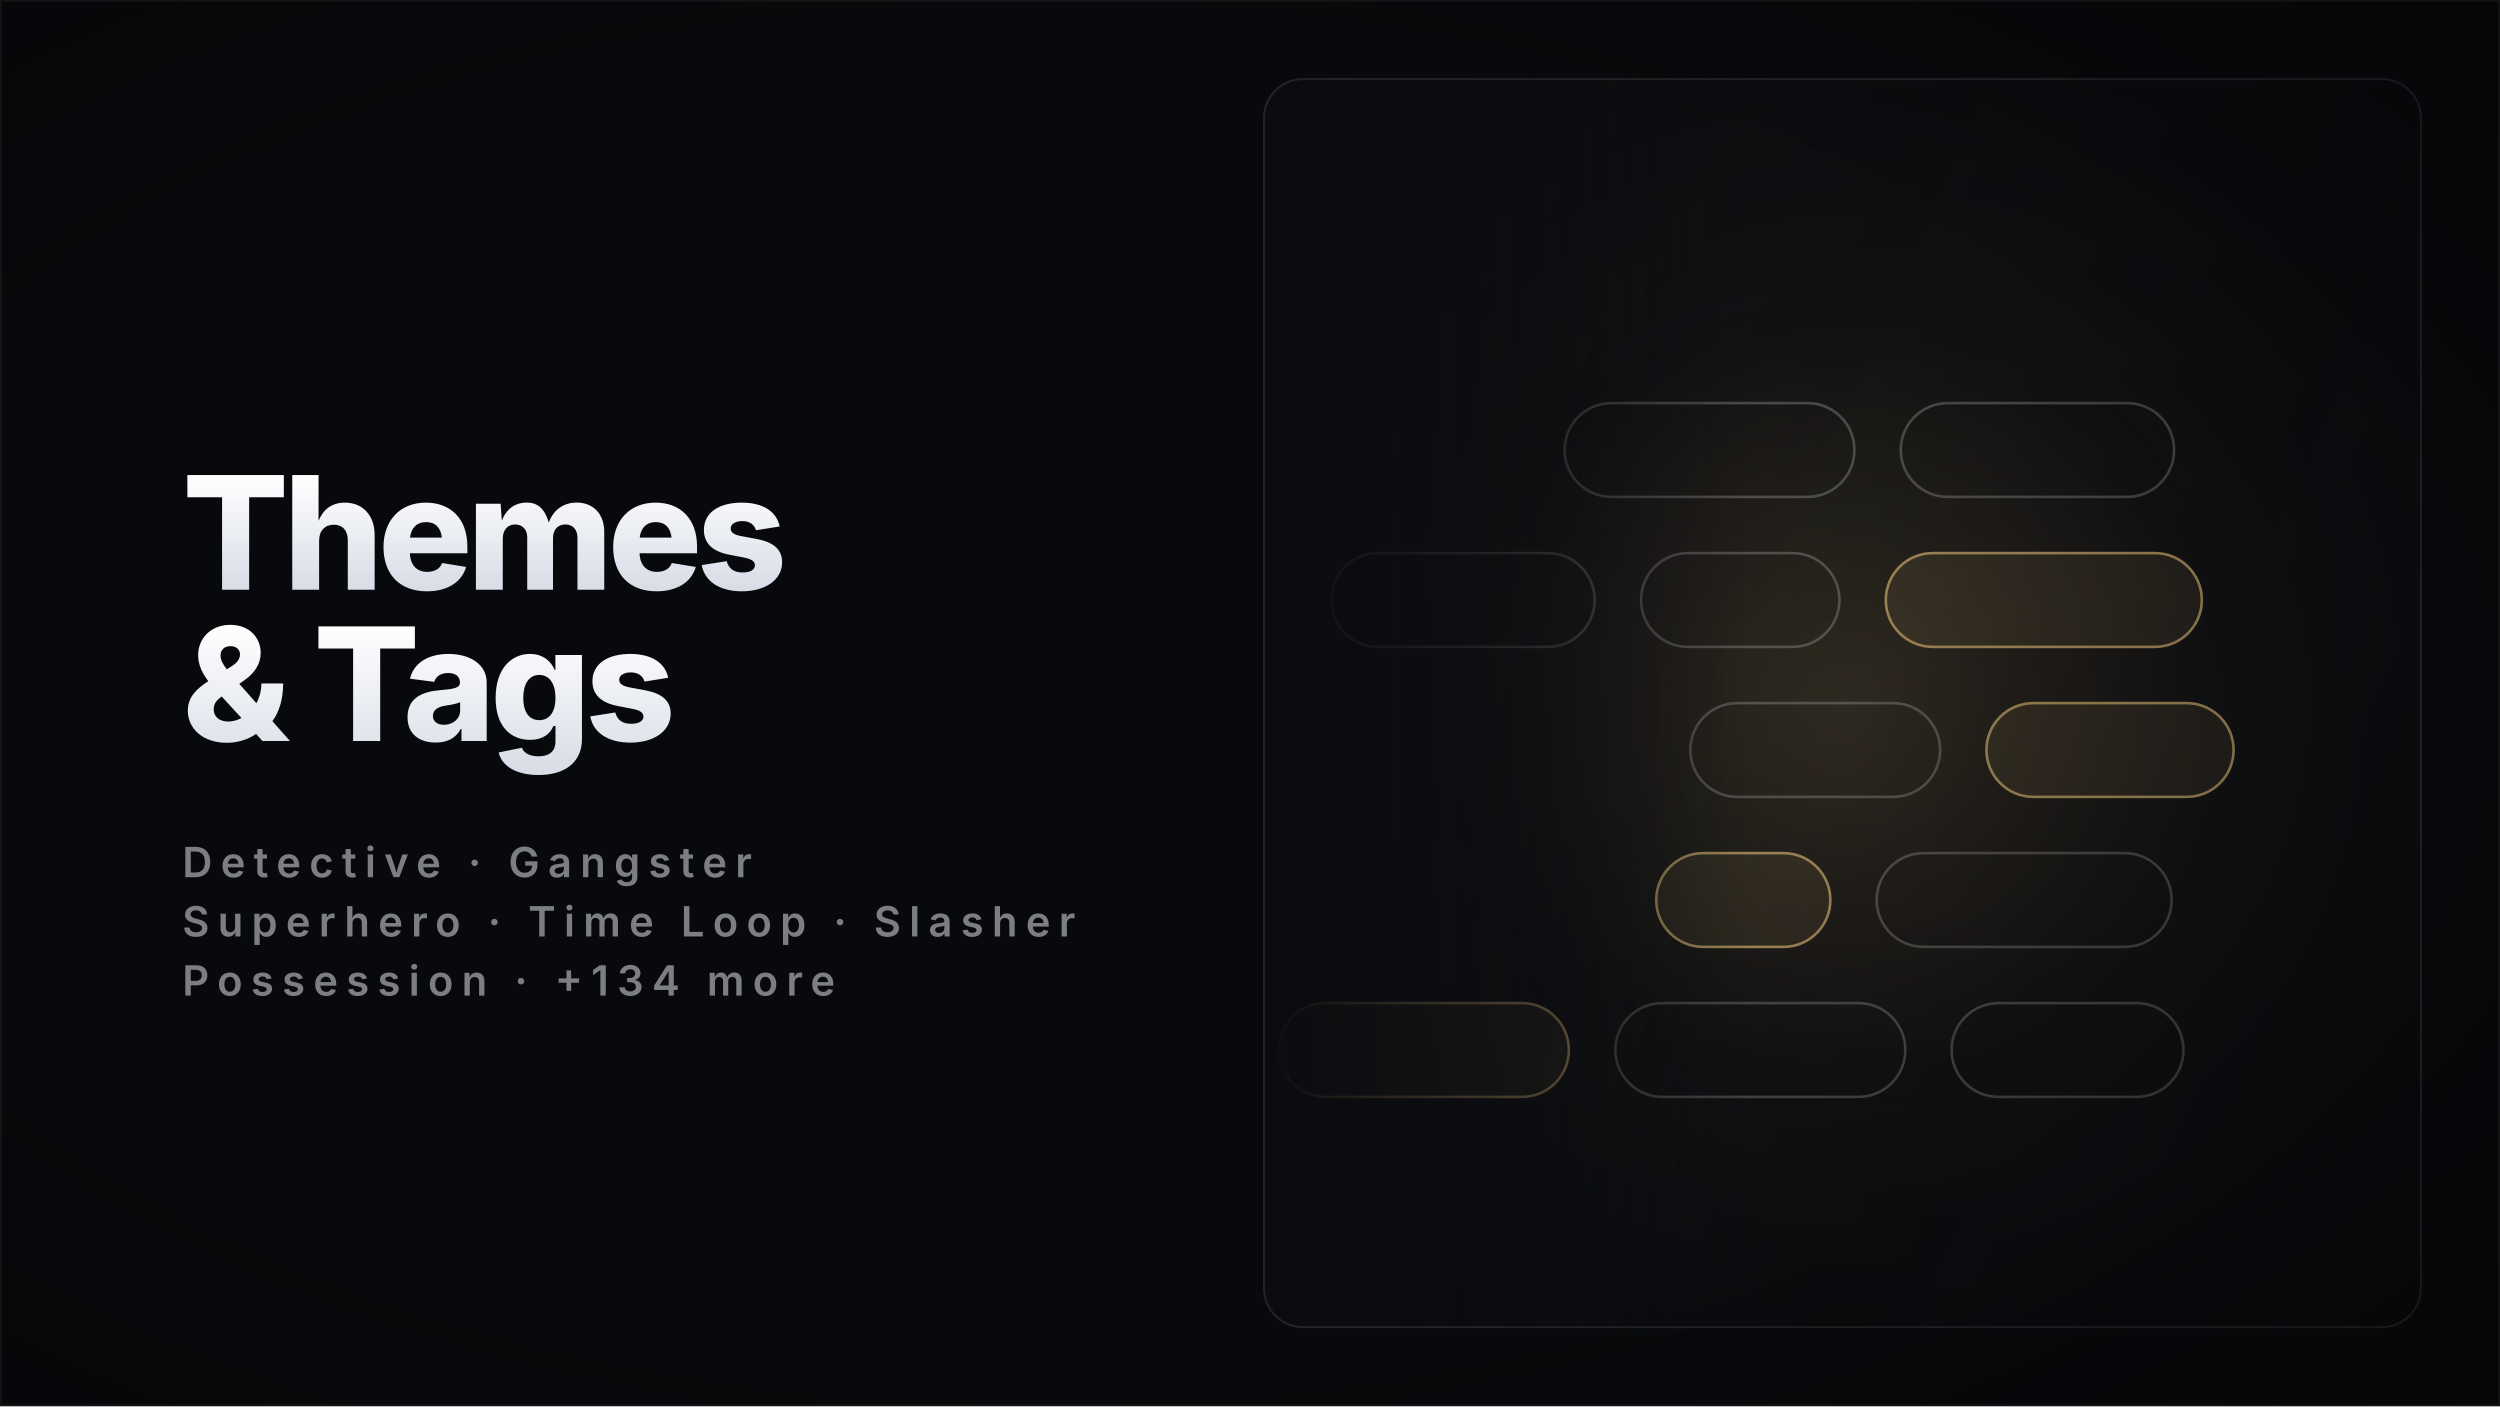
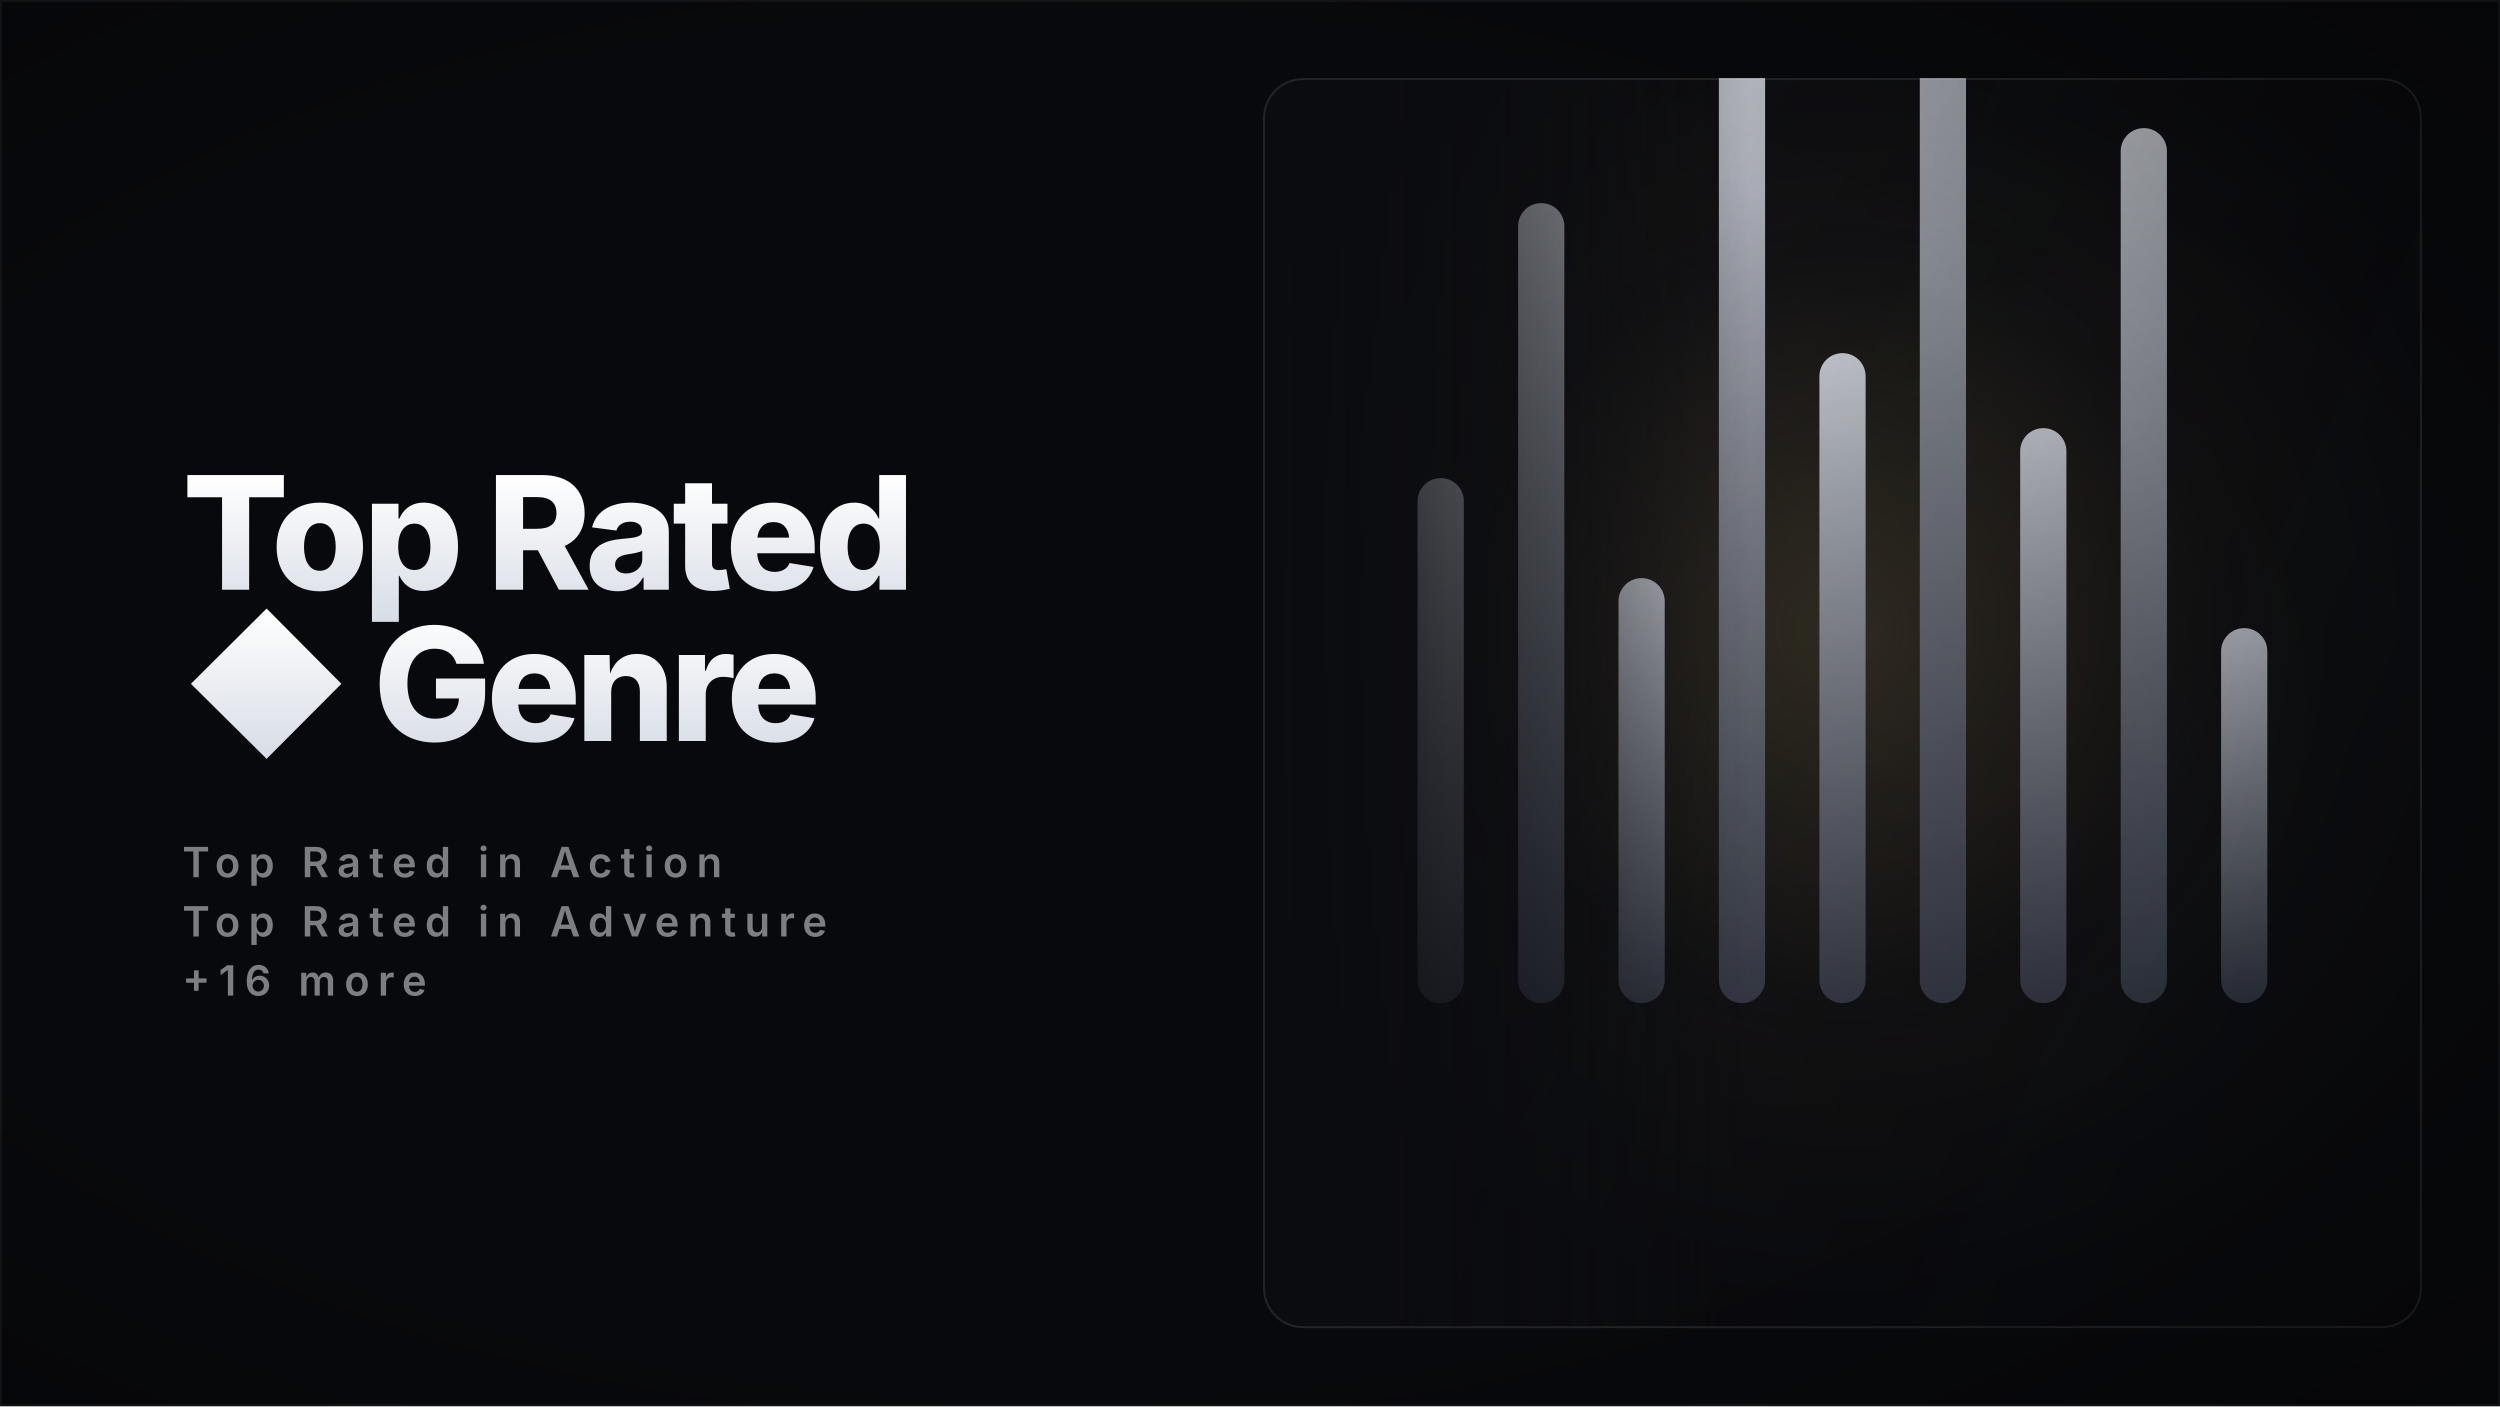
- <svg xmlns="http://www.w3.org/2000/svg" width="1920" height="1080" viewBox="0 0 1920 1080" role="img" aria-label="Themes &amp; Tags — shows collection cover" shape-rendering="geometricPrecision" text-rendering="geometricPrecision">
+ <svg xmlns="http://www.w3.org/2000/svg" width="1920" height="1080" viewBox="0 0 1920 1080" role="img" aria-label="Top Rated ◆ Genre — movies collection cover" shape-rendering="geometricPrecision" text-rendering="geometricPrecision">
  <defs>
    <linearGradient id="titleFill" x1="0" y1="0" x2="0" y2="1">
      <stop offset="0" stop-color="#FFFFFF" />
      <stop offset="1" stop-color="#D7DCE6" />
    </linearGradient>
    <linearGradient id="feather" x1="0" y1="0" x2="1" y2="0">
      <stop offset="0" stop-color="#0B0C10" stop-opacity="1" />
      <stop offset="0.6" stop-color="#0B0C10" stop-opacity="0.55" />
      <stop offset="1" stop-color="#0B0C10" stop-opacity="0" />
    </linearGradient>
    <linearGradient id="panelShade" x1="0" y1="0" x2="1" y2="0.5">
      <stop offset="0" stop-color="rgba(6,7,10,0)" />
      <stop offset="1" stop-color="rgba(6,7,10,0.42)" />
    </linearGradient>
    <radialGradient id="vignette" cx="0.42" cy="0.5" r="0.85">
      <stop offset="0.55" stop-color="rgba(0,0,0,0)" />
      <stop offset="1" stop-color="rgba(0,0,0,0.45)" />
    </radialGradient>
    <clipPath id="cardClip">
      <rect x="970" y="60" width="890" height="960" rx="30" />
    </clipPath>
    <linearGradient id="ivoryS" x1="0" y1="0" x2="1" y2="1">
      <stop offset="0" stop-color="#FFFFFF" />
      <stop offset="1" stop-color="#9AA2B4" />
    </linearGradient>
    <radialGradient id="glow" cx="0.5" cy="0.5" r="0.5">
      <stop offset="0" stop-color="#C8A96A" stop-opacity="0.26" />
      <stop offset="0.55" stop-color="#C8A96A" stop-opacity="0.05" />
      <stop offset="1" stop-color="#C8A96A" stop-opacity="0" />
    </radialGradient>
    <linearGradient id="beamG" x1="0" y1="0" x2="0" y2="1">
      <stop offset="0" stop-color="#FFFFFF" stop-opacity="0.34" />
      <stop offset="1" stop-color="#FFFFFF" stop-opacity="0" />
    </linearGradient>
    <linearGradient id="barG" x1="0" y1="1" x2="0" y2="0">
      <stop offset="0" stop-color="#3A3F4D" />
      <stop offset="0.6" stop-color="#C9CEDB" />
      <stop offset="1" stop-color="#FFFFFF" />
    </linearGradient>
    <linearGradient id="colG" x1="0" y1="1" x2="0" y2="0">
      <stop offset="0" stop-color="#4A5060" stop-opacity="0.85" />
      <stop offset="1" stop-color="#E8ECF4" />
    </linearGradient>
    <radialGradient id="disc" cx="0.38" cy="0.34" r="0.75">
      <stop offset="0" stop-color="#FFFFFF" stop-opacity="0.9" />
      <stop offset="1" stop-color="#C8A96A" stop-opacity="0.12" />
    </radialGradient>
    <style>
      .glow { animation: glowPulse 11s ease-in-out infinite; }
      @keyframes glowPulse { 0%,100% { opacity: 0.68; } 50% { opacity: 1; } }
      @media (prefers-reduced-motion: reduce) { .glow { animation: none; } }
    </style>
  </defs>
  <rect x="0" y="0" width="1920" height="1080" fill="#08090C" />
  <rect x="970" y="60" width="890" height="960" rx="30" fill="#0B0C10" />
  <g clip-path="url(#cardClip)">
-     <g transform="translate(2830 0) scale(-1 1)">
-       <circle cx="1415" cy="540" r="528" fill="url(#glow)" class="glow" />
-       <rect x="1160.3" y="309.6" width="209.9" height="72" rx="36" fill="none" stroke="rgba(255,255,255,0.28)" stroke-width="2" />
-       <rect x="1405.8" y="309.6" width="222.6" height="72" rx="36" fill="none" stroke="rgba(255,255,255,0.28)" stroke-width="2" />
-       <rect x="1139" y="424.8" width="242.7" height="72" rx="36" fill="rgba(200,169,106,0.14)" stroke="#C8A96A" stroke-width="2" />
-       <rect x="1417.3" y="424.8" width="152.4" height="72" rx="36" fill="none" stroke="rgba(255,255,255,0.28)" stroke-width="2" />
-       <rect x="1605.3" y="424.8" width="202.3" height="72" rx="36" fill="none" stroke="rgba(255,255,255,0.28)" stroke-width="2" />
-       <rect x="1114.6" y="540" width="189.8" height="72" rx="36" fill="rgba(200,169,106,0.14)" stroke="#C8A96A" stroke-width="2" />
-       <rect x="1340" y="540" width="191.8" height="72" rx="36" fill="none" stroke="rgba(255,255,255,0.28)" stroke-width="2" />
-       <rect x="1162.2" y="655.2" width="226.5" height="72" rx="36" fill="none" stroke="rgba(255,255,255,0.28)" stroke-width="2" />
-       <rect x="1424.3" y="655.2" width="133.7" height="72" rx="36" fill="rgba(200,169,106,0.14)" stroke="#C8A96A" stroke-width="2" />
-       <rect x="1153.1" y="770.4" width="178.1" height="72" rx="36" fill="none" stroke="rgba(255,255,255,0.28)" stroke-width="2" />
-       <rect x="1366.7" y="770.4" width="222.7" height="72" rx="36" fill="none" stroke="rgba(255,255,255,0.28)" stroke-width="2" />
-       <rect x="1625.1" y="770.4" width="222.8" height="72" rx="36" fill="rgba(200,169,106,0.14)" stroke="#C8A96A" stroke-width="2" />
+     <g>
+       <circle cx="1415" cy="482.4" r="528" fill="url(#glow)" class="glow" />
+       <rect x="1088.7" y="367.2" width="35.5" height="403.2" rx="17.7" fill="url(#colG)" />
+       <rect x="1165.9" y="156" width="35.5" height="614.4" rx="17.7" fill="url(#colG)" />
+       <rect x="1243" y="444" width="35.5" height="326.4" rx="17.7" fill="url(#colG)" />
+       <rect x="1320.1" y="2.4" width="35.5" height="768" rx="17.7" fill="url(#colG)" />
+       <rect x="1397.3" y="271.2" width="35.5" height="499.2" rx="17.7" fill="url(#colG)" />
+       <rect x="1474.4" y="-112.8" width="35.5" height="883.2" rx="17.7" fill="url(#colG)" />
+       <rect x="1551.5" y="328.8" width="35.5" height="441.6" rx="17.7" fill="url(#colG)" />
+       <rect x="1628.7" y="98.4" width="35.5" height="672" rx="17.7" fill="url(#colG)" />
+       <rect x="1705.8" y="482.4" width="35.5" height="288" rx="17.7" fill="url(#colG)" />
+       <line x1="1044.8" y1="770.4" x2="1769.8" y2="770.4" stroke="url(#ivoryS)" stroke-width="2" opacity="0.5" />
    </g>
    <rect x="970" y="60" width="890" height="960" fill="url(#panelShade)" />
    <rect x="970" y="60" width="373.8" height="960" fill="url(#feather)" />
  </g>
  <rect x="970.75" y="60.75" width="888.5" height="958.5" rx="30" fill="none" stroke="rgba(255,255,255,0.10)" stroke-width="1.5" />
  <rect x="0" y="0" width="1920" height="1080" fill="url(#vignette)" />
  <g>
-     <text x="140" y="452.9" font-family="Inter" font-size="121" font-weight="800" letter-spacing="-4.24" fill="url(#titleFill)">Themes</text>
-     <text x="140" y="569.1" font-family="Inter" font-size="121" font-weight="800" letter-spacing="-4.24" fill="url(#titleFill)">&amp; Tags</text>
-     <text x="140" y="673.7" font-family="Inter" font-size="32" font-weight="600" letter-spacing="6.40" fill="rgba(231,235,243,0.52)">Detective  ·  Gangster</text>
-     <text x="140" y="719.2" font-family="Inter" font-size="32" font-weight="600" letter-spacing="6.40" fill="rgba(231,235,243,0.52)">Superhero  ·  Time Loop  ·  Slasher</text>
-     <text x="140" y="764.6" font-family="Inter" font-size="32" font-weight="600" letter-spacing="6.40" fill="rgba(231,235,243,0.52)">Possession  ·  +134 more</text>
+     <text x="140" y="452.9" font-family="Inter" font-size="121" font-weight="800" letter-spacing="-4.24" fill="url(#titleFill)">Top Rated</text>
+     <text x="140" y="569.1" font-family="Inter" font-size="121" font-weight="800" letter-spacing="-4.24" fill="url(#titleFill)">◆ Genre</text>
+     <text x="140" y="673.7" font-family="Inter" font-size="32" font-weight="600" letter-spacing="6.40" fill="rgba(231,235,243,0.52)">Top Rated in Action</text>
+     <text x="140" y="719.2" font-family="Inter" font-size="32" font-weight="600" letter-spacing="6.40" fill="rgba(231,235,243,0.52)">Top Rated in Adventure</text>
+     <text x="140" y="764.6" font-family="Inter" font-size="32" font-weight="600" letter-spacing="6.40" fill="rgba(231,235,243,0.52)">+16 more</text>
  </g>
  <rect x="0.75" y="0.75" width="1918.5" height="1078.5" fill="none" stroke="rgba(255,255,255,0.05)" stroke-width="1.5" />
</svg>
